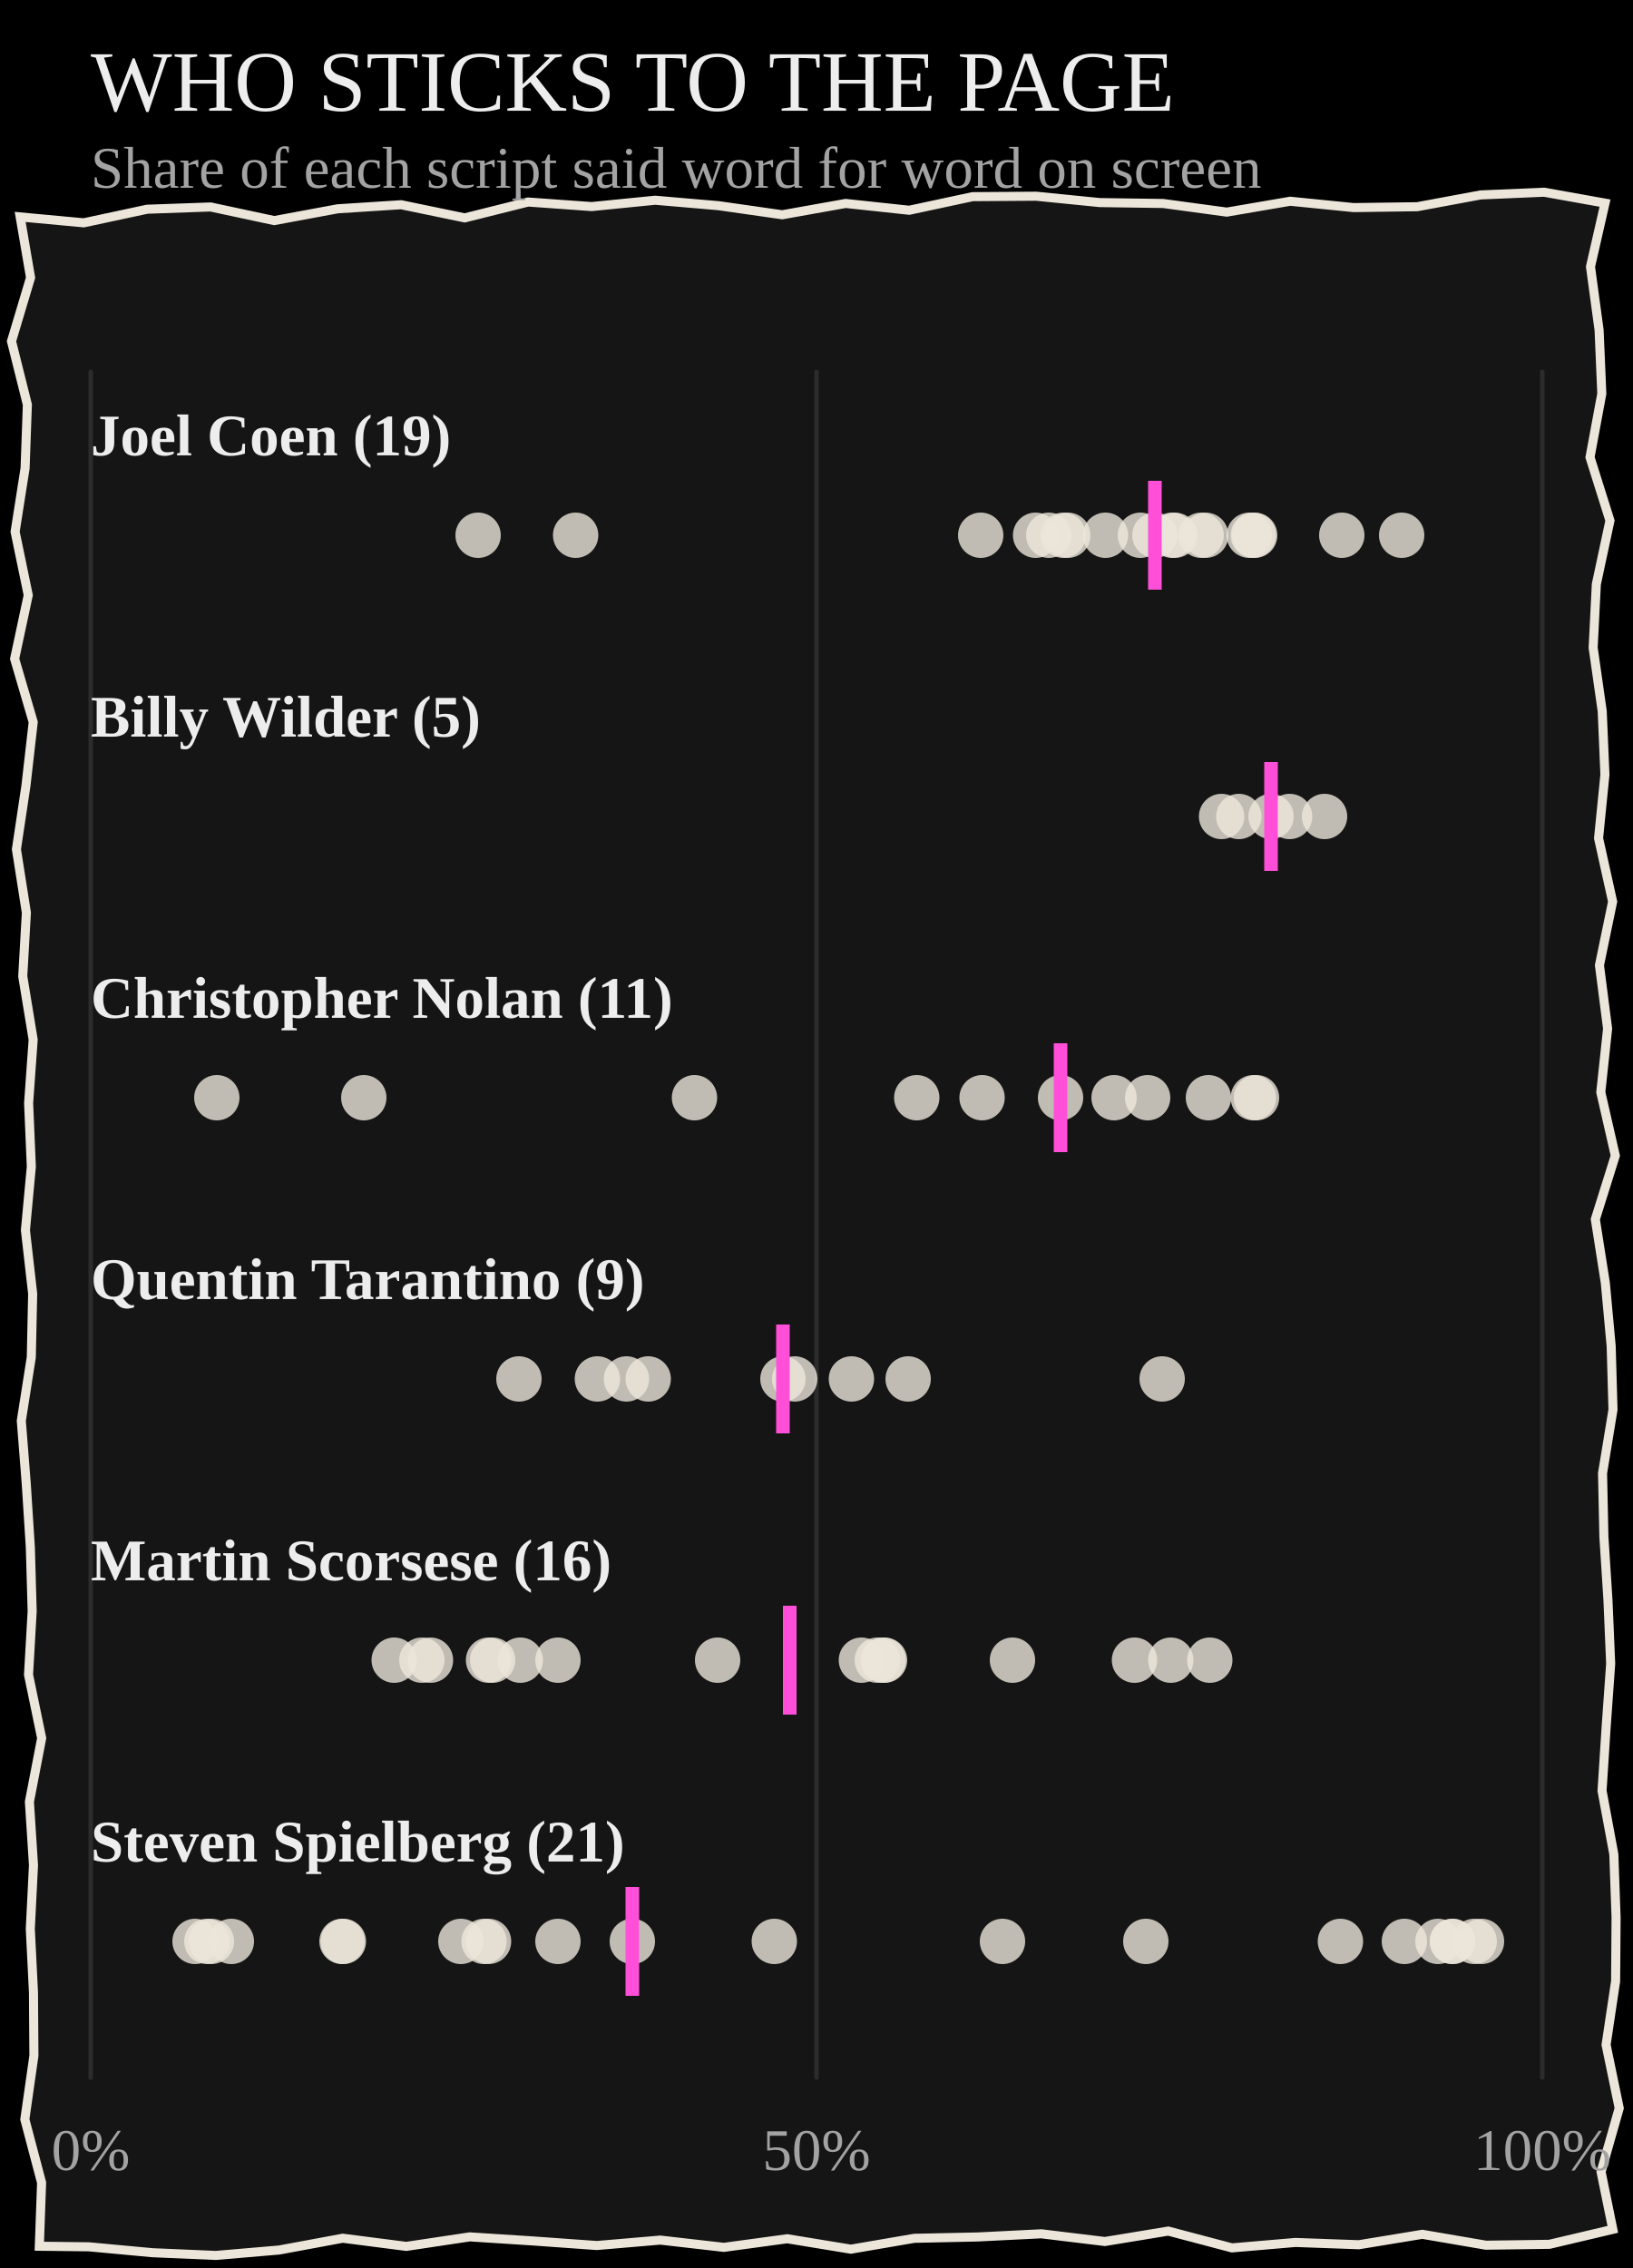
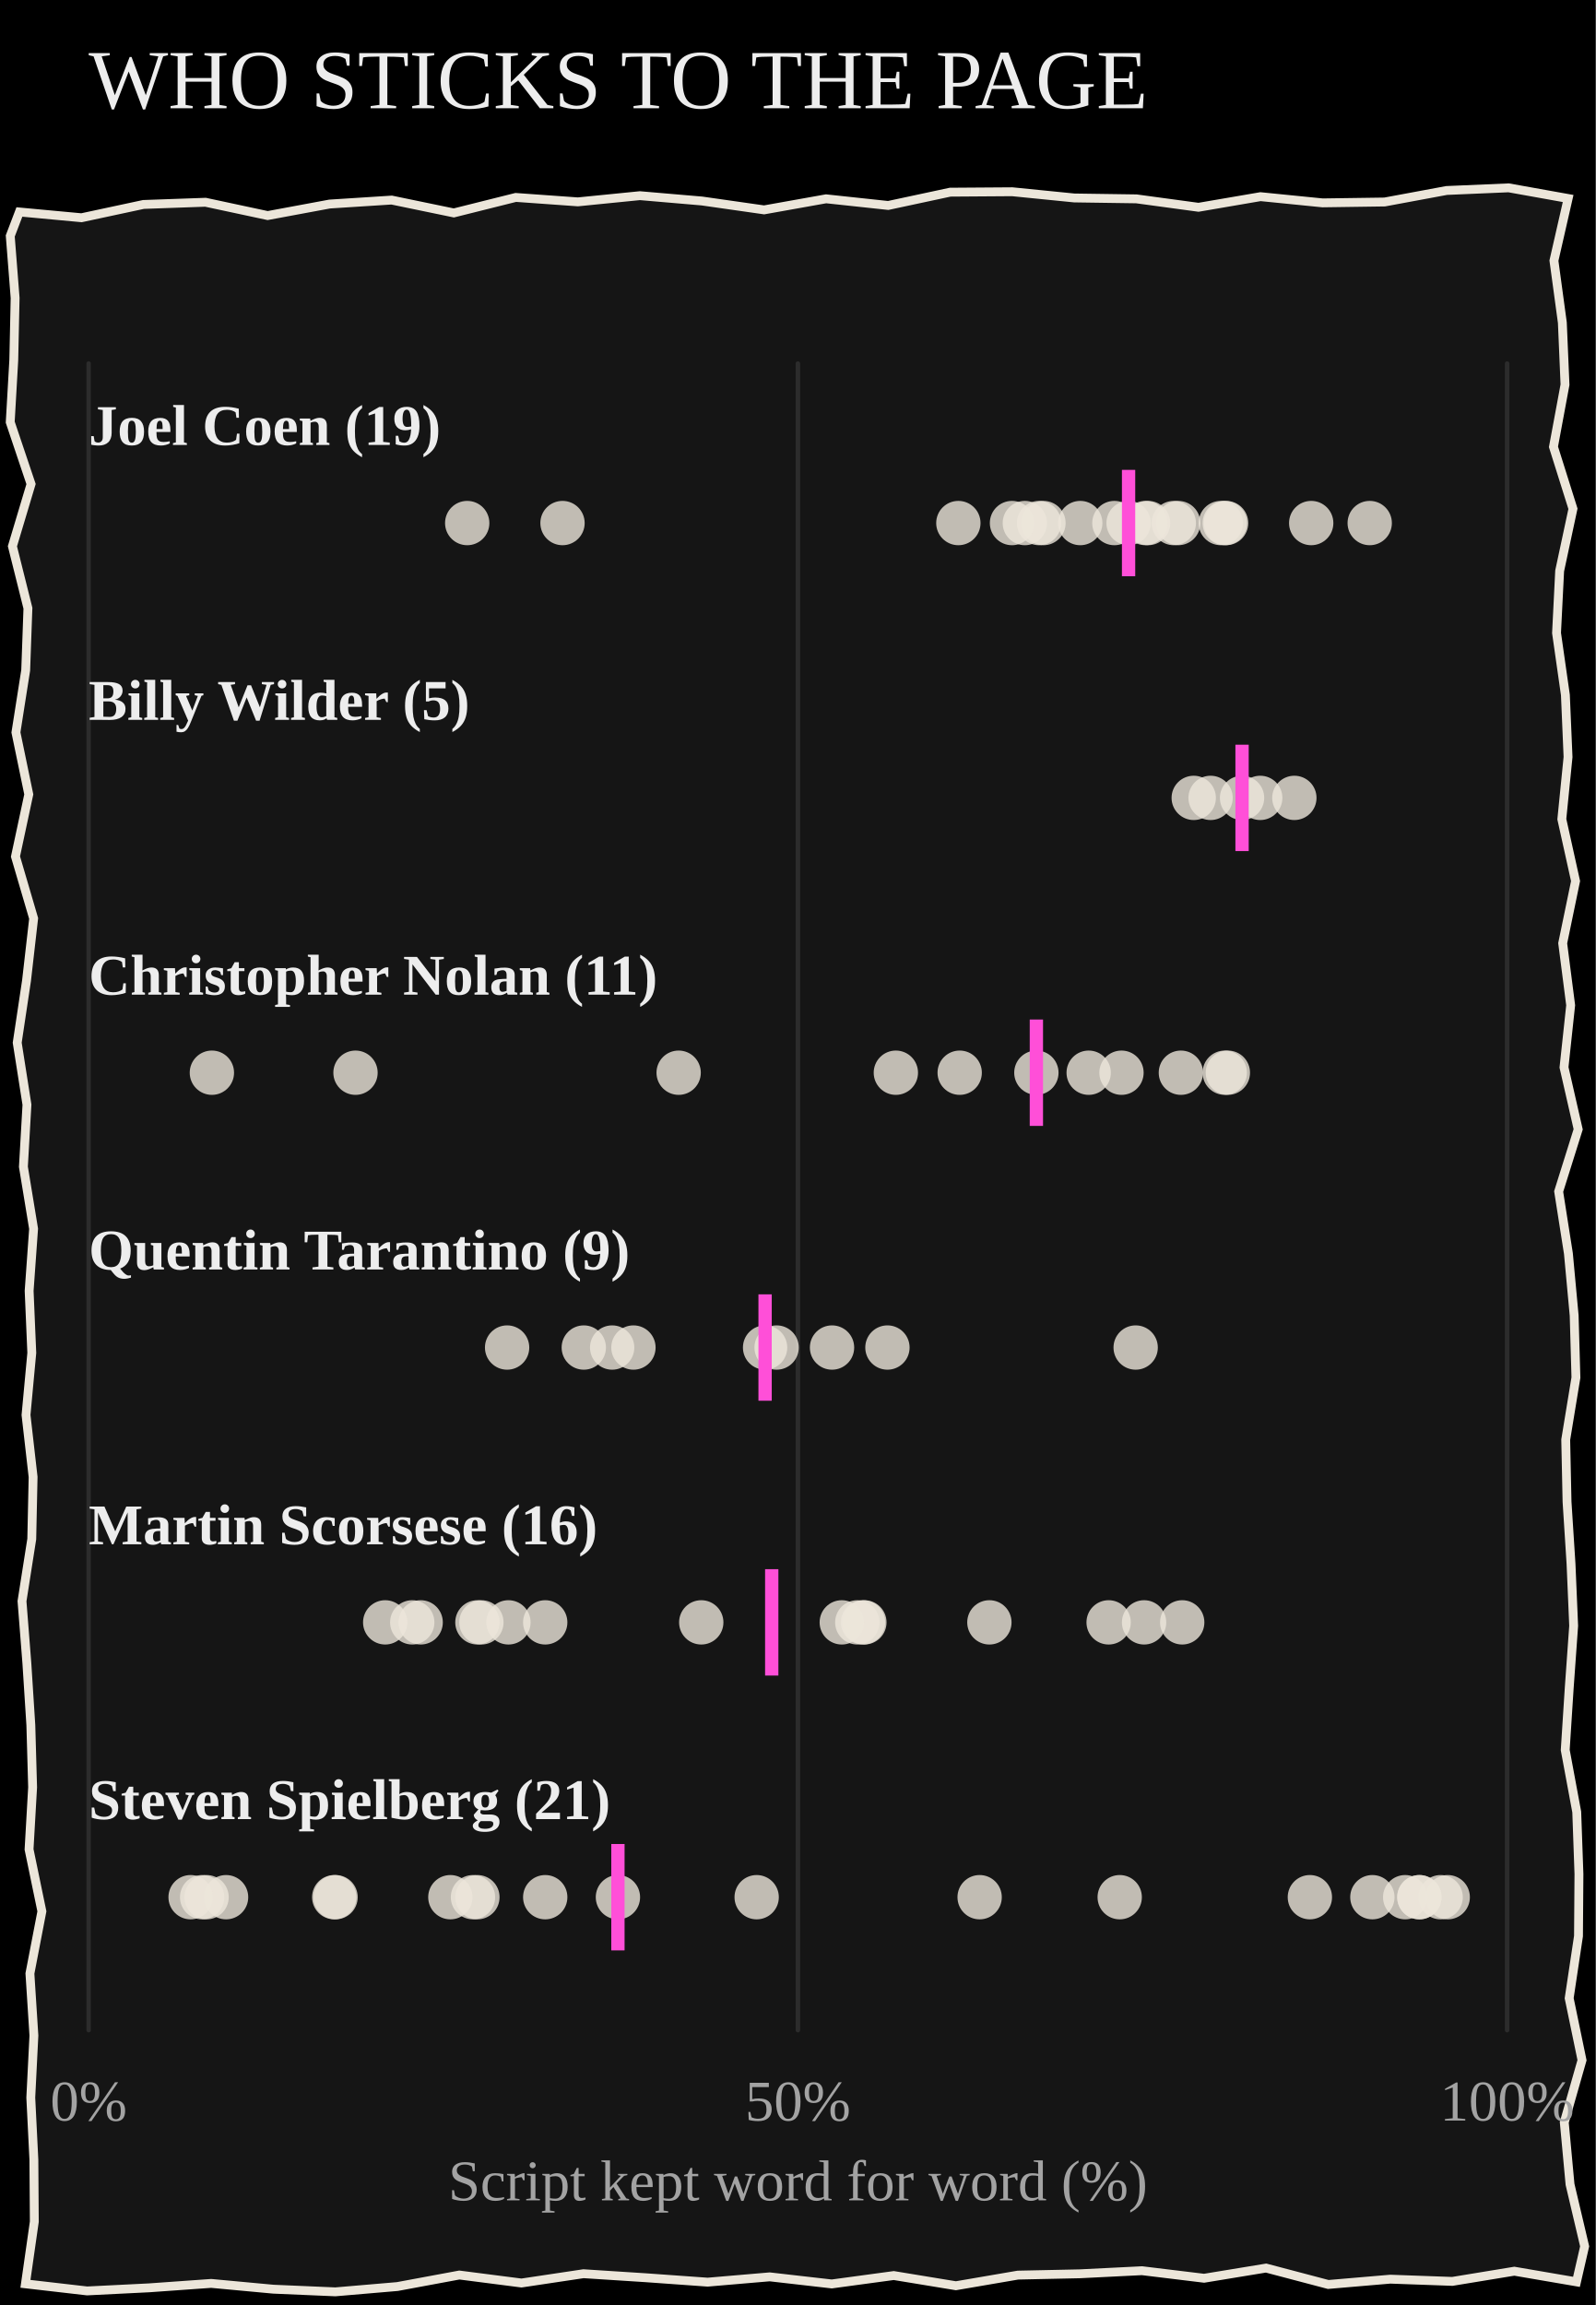
- <svg xmlns="http://www.w3.org/2000/svg" viewBox="0 0 360 500" width="360" height="500" role="img" aria-label="Dot chart: the share of each film's script said word for word on screen, for six directors. Joel Coen, 19 films: median 73%, from Intolerable Cruelty at 27% to The Tragedy of Macbeth at 90%. Billy Wilder, 5 films: median 81%, from The Lost Weekend at 78% to The Private Life of Sherlock Holmes at 85%. Christopher Nolan, 11 films: median 67%, from Interstellar at 9% to Dunkirk at 80%. Quentin Tarantino, 9 films: median 48%, from Django Unchained at 30% to Pulp Fiction at 74%. Martin Scorsese, 16 films: median 48%, from Raging Bull at 21% to Casino at 77%. Steven Spielberg, 21 films: median 37%, from The Post at 7% to War Horse at 96%.">
+ <svg xmlns="http://www.w3.org/2000/svg" viewBox="0 0 360 520" width="360" height="520" role="img" aria-label="Dot chart: the share of each film's script said word for word on screen, for six directors. Joel Coen, 19 films: median 73%, from Intolerable Cruelty at 27% to The Tragedy of Macbeth at 90%. Billy Wilder, 5 films: median 81%, from The Lost Weekend at 78% to The Private Life of Sherlock Holmes at 85%. Christopher Nolan, 11 films: median 67%, from Interstellar at 9% to Dunkirk at 80%. Quentin Tarantino, 9 films: median 48%, from Django Unchained at 30% to Pulp Fiction at 74%. Martin Scorsese, 16 films: median 48%, from Raging Bull at 21% to Casino at 77%. Steven Spielberg, 21 films: median 37%, from The Post at 7% to War Horse at 96%.">
  <defs />
-   <rect width="360" height="500" fill="#000000" />
-   <path class="d-paper" d="M6,46.6 L20,48 L34,45.1 L48,44.7 L62,47.8 L76,45.3 L90,44.5 L104,47.5 L118,44.1 L132,45.2 L146,43.9 L160,45.2 L174,47.3 L188,44.9 L202,46.5 L216,43.6 L230,43.6 L244,45.1 L258,45.4 L272,47.4 L286,45.1 L300,46.6 L314,46.5 L328,44 L342,43.5 L355.4,46 L352.1,60 L353.9,74 L354.4,88 L351.7,102 L356,116 L352.9,130 L352.1,144 L354,158 L354.5,172 L353,186 L356,200 L353,214 L354.7,228 L353.1,242 L356.2,256 L351.7,270 L353.8,284 L355,298 L355.3,312 L352.9,326 L353.1,340 L353.9,354 L354.4,368 L353.3,382 L352.3,396 L354.8,410 L355.2,424 L355,438 L352.8,452 L355.6,466 L351.5,480 L354,492.7 L340,495.9 L326,496 L312,493.5 L298,495.7 L284,495.1 L270,496.2 L256,492.4 L242,494.6 L228,492.8 L214,493.4 L200,493.6 L186,495.9 L172,493.5 L158,495.3 L144,493.6 L130,494.7 L116,493.6 L102,492.6 L88,494.6 L74,492.7 L60,495.2 L46,496.3 L32,495.6 L18,494.2 L7.1,494 L7.7,480 L4.1,466 L6.2,452 L6.2,438 L5.6,424 L6.4,410 L5.6,396 L8.4,382 L5.6,368 L6.5,354 L6.2,340 L5.4,326 L4.4,312 L6.7,298 L7.1,284 L5.6,270 L7,256 L6.5,242 L7.6,228 L5.4,214 L6.3,200 L4.2,186 L6.4,172 L8.1,158 L4.1,144 L7.2,130 L4.4,116 L6.7,102 L7.3,88 L3.9,74 L8.2,60 Z" fill="#151515" stroke="#ece6da" stroke-width="2" transform="rotate(-0.4 180 270)" />
+   <rect width="360" height="520" fill="#000000" />
+   <path class="d-paper" d="M6,46.6 L20,48 L34,45.1 L48,44.7 L62,47.8 L76,45.3 L90,44.5 L104,47.5 L118,44.1 L132,45.2 L146,43.9 L160,45.2 L174,47.3 L188,44.9 L202,46.5 L216,43.6 L230,43.6 L244,45.1 L258,45.4 L272,47.4 L286,45.1 L300,46.6 L314,46.5 L328,44 L342,43.5 L355.4,46 L352.1,60 L353.9,74 L354.4,88 L351.7,102 L356,116 L352.9,130 L352.1,144 L354,158 L354.5,172 L353,186 L356,200 L353,214 L354.7,228 L353.1,242 L356.2,256 L351.7,270 L353.8,284 L355,298 L355.3,312 L352.9,326 L353.1,340 L353.9,354 L354.4,368 L353.3,382 L352.3,396 L354.8,410 L355.2,424 L355,438 L352.8,452 L355.6,466 L351.5,480 L352.7,494 L355.9,508 L354,516 L340,513.5 L326,515.7 L312,515.1 L298,516.2 L284,512.4 L270,514.6 L256,512.8 L242,513.4 L228,513.6 L214,515.9 L200,513.5 L186,515.3 L172,513.6 L158,514.7 L144,513.6 L130,512.6 L116,514.6 L102,512.7 L88,515.2 L74,516.3 L60,515.6 L46,514.2 L32,515.1 L18,515.7 L4.1,514 L6.2,500 L6.2,486 L5.6,472 L6.4,458 L5.6,444 L8.4,430 L5.6,416 L6.5,402 L6.2,388 L5.4,374 L4.4,360 L6.7,346 L7.1,332 L5.6,318 L7,304 L6.5,290 L7.6,276 L5.4,262 L6.3,248 L4.2,234 L6.4,220 L8.1,206 L4.1,192 L7.2,178 L4.4,164 L6.7,150 L7.3,136 L3.9,122 L8.2,108 L3.6,94 L4.5,80 L4.9,66 L3.9,52 Z" fill="#151515" stroke="#ece6da" stroke-width="2" transform="rotate(-0.4 180 280)" />
  <text x="20" y="18" font-family="var(--font-anton, Anton), Impact, sans-serif" font-size="19" fill="#ededed" text-anchor="start" dominant-baseline="central">WHO STICKS TO THE PAGE</text>
-   <text x="20" y="37" font-family="var(--font-hanken-grotesk, 'Hanken Grotesk'), Arial, sans-serif" font-size="13" fill="#a3a3a3" text-anchor="start" dominant-baseline="central">Share of each script said word for word on screen</text>
  <path d="M20,82 L20,458" fill="none" stroke="#2c2c2c" stroke-width="1" stroke-linecap="round" />
  <text x="20" y="474" font-family="var(--font-hanken-grotesk, 'Hanken Grotesk'), Arial, sans-serif" font-size="13" fill="#a3a3a3" text-anchor="middle" dominant-baseline="central">0%</text>
  <path d="M180,82 L180,458" fill="none" stroke="#2c2c2c" stroke-width="1" stroke-linecap="round" />
  <text x="180" y="474" font-family="var(--font-hanken-grotesk, 'Hanken Grotesk'), Arial, sans-serif" font-size="13" fill="#a3a3a3" text-anchor="middle" dominant-baseline="central">50%</text>
  <path d="M340,82 L340,458" fill="none" stroke="#2c2c2c" stroke-width="1" stroke-linecap="round" />
  <text x="340" y="474" font-family="var(--font-hanken-grotesk, 'Hanken Grotesk'), Arial, sans-serif" font-size="13" fill="#a3a3a3" text-anchor="middle" dominant-baseline="central">100%</text>
+   <text x="180" y="492" font-family="var(--font-hanken-grotesk, 'Hanken Grotesk'), Arial, sans-serif" font-size="13" fill="#a3a3a3" text-anchor="middle" dominant-baseline="central">Script kept word for word (%)</text>
  <g fill-opacity="0" data-tips="The Tragedy of Macbeth|2022|7.1|90&#10;Hail, Caesar!|2016|6.3|86&#10;The Man Who Wasn't There|2001|7.5|80&#10;Raising Arizona|1987|7.3|80&#10;The Big Lebowski|1998|8.1|80&#10;Barton Fink|1991|7.6|77&#10;Fargo|1996|8.1|77&#10;Inside Llewyn Davis|2014|7.4|75&#10;True Grit|2010|7.6|75&#10;O Brother, Where Art Thou?|2001|7.7|73&#10;The Ballad of Buster Scruggs|2018|7.2|72&#10;Burn After Reading|2008|7|70&#10;The Ladykillers|2004|6.2|67&#10;Blood Simple|1985|7.5|67&#10;No Country for Old Men|2007|8.2|66&#10;The Hudsucker Proxy|1994|7.2|65&#10;Miller's Crossing|1990|7.7|61&#10;A Serious Man|2009|7|33&#10;Intolerable Cruelty|2003|6.3|27&#10;The Private Life of Sherlock Holmes|1970|7|85&#10;Double Indemnity|1944|8.3|83&#10;The Apartment|1960|8.3|81&#10;Sunset Boulevard|1950|8.4|79&#10;The Lost Weekend|1945|7.8|78&#10;Dunkirk|2017|7.8|80&#10;Tenet|2020|7.3|80&#10;The Dark Knight|2008|9.1|77&#10;The Dark Knight Rises|2012|8.4|73&#10;Memento|2001|8.4|71&#10;The Prestige|2006|8.5|67&#10;Inception|2010|8.8|61&#10;Following|1999|7.4|57&#10;Batman Begins|2005|8.2|42&#10;Insomnia|2002|7.2|19&#10;Interstellar|2014|8.7|9&#10;Pulp Fiction|1994|8.8|74&#10;Reservoir Dogs|1992|8.2|56&#10;Jackie Brown|1997|7.5|52&#10;Death Proof|2007|7|49&#10;The Hateful Eight|2015|7.8|48&#10;Kill Bill: Vol. 1|2003|8.2|38&#10;Inglourious Basterds|2009|8.4|37&#10;Kill Bill: Vol. 2|2004|8|35&#10;Django Unchained|2012|8.5|30&#10;Casino|1995|8.2|77&#10;Bringing Out the Dead|1999|6.8|74&#10;The Aviator|2004|7.5|72&#10;The Departed|2006|8.5|64&#10;Hugo|2011|7.5|55&#10;GoodFellas|1990|8.7|55&#10;Killers of the Flower Moon|2023|7.5|54&#10;Silence|2017|7.2|53&#10;The Wolf of Wall Street|2013|8.2|43&#10;Kundun|1998|7|32&#10;The Irishman|2019|7.8|30&#10;Mean Streets|1973|7.1|28&#10;Taxi Driver|1976|8.2|27&#10;The King of Comedy|1982|7.8|23&#10;The Last Temptation of Christ|1988|7.5|23&#10;Raging Bull|1980|8.1|21&#10;War Horse|2011|7.2|96&#10;Indiana Jones and the Last Crusade|1989|8.2|95&#10;The Fabelmans|2022|7.5|94&#10;Bridge of Spies|2015|7.6|94&#10;Lincoln|2012|7.3|93&#10;War of the Worlds|2005|6.6|91&#10;West Side Story|2021|7.1|86&#10;The Adventures of Tintin|2011|7.3|73&#10;Indiana Jones and the Kingdom of the Crystal Skull|2008|6.2|63&#10;Schindler's List|1994|9|47&#10;Raiders of the Lost Ark|1981|8.4|37&#10;The Color Purple|1986|7.7|32&#10;Catch Me If You Can|2002|8.1|27&#10;Indiana Jones and the Temple of Doom|1984|7.5|27&#10;Jaws|1975|8.1|26&#10;The Lost World: Jurassic Park|1997|6.6|17&#10;Amistad|1997|7.3|17&#10;The BFG|2016|6.3|10&#10;Ready Player One|2018|7.4|8&#10;Saving Private Ryan|1998|8.6|8&#10;The Post|2018|7.2|7">
    <circle cx="309" cy="118" r="6" />
    <circle cx="295.8" cy="118" r="6" />
    <circle cx="276.6" cy="118" r="6" />
    <circle cx="276.3" cy="118" r="6" />
    <circle cx="275.4" cy="118" r="6" />
    <circle cx="265.8" cy="118" r="6" />
    <circle cx="264.8" cy="118" r="6" />
    <circle cx="259" cy="118" r="6" />
    <circle cx="258.4" cy="118" r="6" />
    <circle cx="254.6" cy="118" r="6" />
    <circle cx="251.4" cy="118" r="6" />
    <circle cx="243.7" cy="118" r="6" />
    <circle cx="235.4" cy="118" r="6" />
    <circle cx="234.4" cy="118" r="6" />
    <circle cx="231.2" cy="118" r="6" />
    <circle cx="228.3" cy="118" r="6" />
    <circle cx="216.2" cy="118" r="6" />
    <circle cx="126.9" cy="118" r="6" />
    <circle cx="105.4" cy="118" r="6" />
    <circle cx="292" cy="180" r="6" />
    <circle cx="284.3" cy="180" r="6" />
    <circle cx="280.2" cy="180" r="6" />
    <circle cx="273.1" cy="180" r="6" />
    <circle cx="269.3" cy="180" r="6" />
    <circle cx="277" cy="242" r="6" />
    <circle cx="276.3" cy="242" r="6" />
    <circle cx="266.4" cy="242" r="6" />
    <circle cx="253" cy="242" r="6" />
    <circle cx="245.6" cy="242" r="6" />
    <circle cx="233.8" cy="242" r="6" />
    <circle cx="216.5" cy="242" r="6" />
    <circle cx="202.1" cy="242" r="6" />
    <circle cx="153.1" cy="242" r="6" />
    <circle cx="80.2" cy="242" r="6" />
    <circle cx="47.8" cy="242" r="6" />
    <circle cx="256.2" cy="304" r="6" />
    <circle cx="200.2" cy="304" r="6" />
    <circle cx="187.7" cy="304" r="6" />
    <circle cx="175.2" cy="304" r="6" />
    <circle cx="172.6" cy="304" r="6" />
    <circle cx="142.9" cy="304" r="6" />
    <circle cx="138.1" cy="304" r="6" />
    <circle cx="131.7" cy="304" r="6" />
    <circle cx="114.4" cy="304" r="6" />
    <circle cx="266.7" cy="366" r="6" />
    <circle cx="258.1" cy="366" r="6" />
    <circle cx="250.1" cy="366" r="6" />
    <circle cx="223.2" cy="366" r="6" />
    <circle cx="195" cy="366" r="6" />
    <circle cx="194.7" cy="366" r="6" />
    <circle cx="193.4" cy="366" r="6" />
    <circle cx="189.9" cy="366" r="6" />
    <circle cx="158.2" cy="366" r="6" />
    <circle cx="123" cy="366" r="6" />
    <circle cx="114.7" cy="366" r="6" />
    <circle cx="108.6" cy="366" r="6" />
    <circle cx="107.7" cy="366" r="6" />
    <circle cx="94.9" cy="366" r="6" />
    <circle cx="93" cy="366" r="6" />
    <circle cx="86.9" cy="366" r="6" />
    <circle cx="326.6" cy="428" r="6" />
    <circle cx="325" cy="428" r="6" />
    <circle cx="320.2" cy="428" r="6" />
    <circle cx="320.2" cy="428" r="6" />
    <circle cx="317" cy="428" r="6" />
    <circle cx="309.6" cy="428" r="6" />
    <circle cx="295.5" cy="428" r="6" />
    <circle cx="252.6" cy="428" r="6" />
    <circle cx="221" cy="428" r="6" />
    <circle cx="170.7" cy="428" r="6" />
    <circle cx="139.4" cy="428" r="6" />
    <circle cx="123" cy="428" r="6" />
    <circle cx="107.7" cy="428" r="6" />
    <circle cx="106.7" cy="428" r="6" />
    <circle cx="101.6" cy="428" r="6" />
    <circle cx="75.7" cy="428" r="6" />
    <circle cx="75.4" cy="428" r="6" />
    <circle cx="51" cy="428" r="6" />
    <circle cx="46.6" cy="428" r="6" />
    <circle cx="45.6" cy="428" r="6" />
    <circle cx="43" cy="428" r="6" />
  </g>
  <text x="20" y="96" font-family="var(--font-hanken-grotesk, 'Hanken Grotesk'), Arial, sans-serif" font-size="13" font-weight="700" fill="#ededed" text-anchor="start" dominant-baseline="central">Joel Coen (19)</text>
  <circle cx="309" r="5" fill="#ece6da" fill-opacity="0.8" cy="118" opacity="1" />
  <circle cx="295.8" r="5" fill="#ece6da" fill-opacity="0.8" cy="118" opacity="1" />
  <circle cx="276.6" r="5" fill="#ece6da" fill-opacity="0.8" cy="118" opacity="1" />
  <circle cx="276.3" r="5" fill="#ece6da" fill-opacity="0.8" cy="118" opacity="1" />
  <circle cx="275.4" r="5" fill="#ece6da" fill-opacity="0.8" cy="118" opacity="1" />
  <circle cx="265.8" r="5" fill="#ece6da" fill-opacity="0.8" cy="118" opacity="1" />
  <circle cx="264.8" r="5" fill="#ece6da" fill-opacity="0.8" cy="118" opacity="1" />
  <circle cx="259" r="5" fill="#ece6da" fill-opacity="0.8" cy="118" opacity="1" />
  <circle cx="258.4" r="5" fill="#ece6da" fill-opacity="0.8" cy="118" opacity="1" />
  <circle cx="254.6" r="5" fill="#ece6da" fill-opacity="0.8" cy="118" opacity="1" />
  <circle cx="251.4" r="5" fill="#ece6da" fill-opacity="0.8" cy="118" opacity="1" />
  <circle cx="243.7" r="5" fill="#ece6da" fill-opacity="0.8" cy="118" opacity="1" />
  <circle cx="235.4" r="5" fill="#ece6da" fill-opacity="0.8" cy="118" opacity="1" />
  <circle cx="234.4" r="5" fill="#ece6da" fill-opacity="0.8" cy="118" opacity="1" />
  <circle cx="231.2" r="5" fill="#ece6da" fill-opacity="0.8" cy="118" opacity="1" />
  <circle cx="228.3" r="5" fill="#ece6da" fill-opacity="0.8" cy="118" opacity="1" />
  <circle cx="216.2" r="5" fill="#ece6da" fill-opacity="0.8" cy="118" opacity="1" />
  <circle cx="126.9" r="5" fill="#ece6da" fill-opacity="0.8" cy="118" opacity="1" />
  <circle cx="105.4" r="5" fill="#ece6da" fill-opacity="0.8" cy="118" opacity="1" />
  <rect x="253.1" y="106" width="3" height="24" fill="#ff4fd8" opacity="1" />
  <text x="20" y="158" font-family="var(--font-hanken-grotesk, 'Hanken Grotesk'), Arial, sans-serif" font-size="13" font-weight="700" fill="#ededed" text-anchor="start" dominant-baseline="central">Billy Wilder (5)</text>
  <circle cx="292" r="5" fill="#ece6da" fill-opacity="0.8" cy="180" opacity="1" />
  <circle cx="284.3" r="5" fill="#ece6da" fill-opacity="0.8" cy="180" opacity="1" />
  <circle cx="280.2" r="5" fill="#ece6da" fill-opacity="0.8" cy="180" opacity="1" />
  <circle cx="273.1" r="5" fill="#ece6da" fill-opacity="0.8" cy="180" opacity="1" />
  <circle cx="269.3" r="5" fill="#ece6da" fill-opacity="0.8" cy="180" opacity="1" />
  <rect x="278.7" y="168" width="3" height="24" fill="#ff4fd8" opacity="1" />
  <text x="20" y="220" font-family="var(--font-hanken-grotesk, 'Hanken Grotesk'), Arial, sans-serif" font-size="13" font-weight="700" fill="#ededed" text-anchor="start" dominant-baseline="central">Christopher Nolan (11)</text>
  <circle cx="277" r="5" fill="#ece6da" fill-opacity="0.8" cy="242" opacity="1" />
  <circle cx="276.3" r="5" fill="#ece6da" fill-opacity="0.8" cy="242" opacity="1" />
  <circle cx="266.4" r="5" fill="#ece6da" fill-opacity="0.8" cy="242" opacity="1" />
  <circle cx="253" r="5" fill="#ece6da" fill-opacity="0.8" cy="242" opacity="1" />
  <circle cx="245.6" r="5" fill="#ece6da" fill-opacity="0.8" cy="242" opacity="1" />
  <circle cx="233.8" r="5" fill="#ece6da" fill-opacity="0.8" cy="242" opacity="1" />
  <circle cx="216.5" r="5" fill="#ece6da" fill-opacity="0.8" cy="242" opacity="1" />
  <circle cx="202.1" r="5" fill="#ece6da" fill-opacity="0.8" cy="242" opacity="1" />
  <circle cx="153.1" r="5" fill="#ece6da" fill-opacity="0.8" cy="242" opacity="1" />
  <circle cx="80.2" r="5" fill="#ece6da" fill-opacity="0.8" cy="242" opacity="1" />
  <circle cx="47.8" r="5" fill="#ece6da" fill-opacity="0.8" cy="242" opacity="1" />
  <rect x="232.3" y="230" width="3" height="24" fill="#ff4fd8" opacity="1" />
  <text x="20" y="282" font-family="var(--font-hanken-grotesk, 'Hanken Grotesk'), Arial, sans-serif" font-size="13" font-weight="700" fill="#ededed" text-anchor="start" dominant-baseline="central">Quentin Tarantino (9)</text>
  <circle cx="256.2" r="5" fill="#ece6da" fill-opacity="0.8" cy="304" opacity="1" />
  <circle cx="200.2" r="5" fill="#ece6da" fill-opacity="0.8" cy="304" opacity="1" />
  <circle cx="187.7" r="5" fill="#ece6da" fill-opacity="0.8" cy="304" opacity="1" />
  <circle cx="175.2" r="5" fill="#ece6da" fill-opacity="0.8" cy="304" opacity="1" />
  <circle cx="172.6" r="5" fill="#ece6da" fill-opacity="0.8" cy="304" opacity="1" />
  <circle cx="142.9" r="5" fill="#ece6da" fill-opacity="0.8" cy="304" opacity="1" />
  <circle cx="138.1" r="5" fill="#ece6da" fill-opacity="0.8" cy="304" opacity="1" />
  <circle cx="131.7" r="5" fill="#ece6da" fill-opacity="0.8" cy="304" opacity="1" />
  <circle cx="114.4" r="5" fill="#ece6da" fill-opacity="0.8" cy="304" opacity="1" />
  <rect x="171.1" y="292" width="3" height="24" fill="#ff4fd8" opacity="1" />
  <text x="20" y="344" font-family="var(--font-hanken-grotesk, 'Hanken Grotesk'), Arial, sans-serif" font-size="13" font-weight="700" fill="#ededed" text-anchor="start" dominant-baseline="central">Martin Scorsese (16)</text>
  <circle cx="266.7" r="5" fill="#ece6da" fill-opacity="0.8" cy="366" opacity="1" />
  <circle cx="258.1" r="5" fill="#ece6da" fill-opacity="0.8" cy="366" opacity="1" />
  <circle cx="250.1" r="5" fill="#ece6da" fill-opacity="0.8" cy="366" opacity="1" />
  <circle cx="223.2" r="5" fill="#ece6da" fill-opacity="0.8" cy="366" opacity="1" />
  <circle cx="195" r="5" fill="#ece6da" fill-opacity="0.8" cy="366" opacity="1" />
  <circle cx="194.7" r="5" fill="#ece6da" fill-opacity="0.8" cy="366" opacity="1" />
  <circle cx="193.4" r="5" fill="#ece6da" fill-opacity="0.8" cy="366" opacity="1" />
  <circle cx="189.9" r="5" fill="#ece6da" fill-opacity="0.8" cy="366" opacity="1" />
  <circle cx="158.2" r="5" fill="#ece6da" fill-opacity="0.8" cy="366" opacity="1" />
  <circle cx="123" r="5" fill="#ece6da" fill-opacity="0.8" cy="366" opacity="1" />
  <circle cx="114.7" r="5" fill="#ece6da" fill-opacity="0.8" cy="366" opacity="1" />
  <circle cx="108.6" r="5" fill="#ece6da" fill-opacity="0.8" cy="366" opacity="1" />
  <circle cx="107.7" r="5" fill="#ece6da" fill-opacity="0.8" cy="366" opacity="1" />
  <circle cx="94.9" r="5" fill="#ece6da" fill-opacity="0.8" cy="366" opacity="1" />
  <circle cx="93" r="5" fill="#ece6da" fill-opacity="0.8" cy="366" opacity="1" />
  <circle cx="86.9" r="5" fill="#ece6da" fill-opacity="0.8" cy="366" opacity="1" />
  <rect x="172.6" y="354" width="3" height="24" fill="#ff4fd8" opacity="1" />
  <text x="20" y="406" font-family="var(--font-hanken-grotesk, 'Hanken Grotesk'), Arial, sans-serif" font-size="13" font-weight="700" fill="#ededed" text-anchor="start" dominant-baseline="central">Steven Spielberg (21)</text>
  <circle cx="326.6" r="5" fill="#ece6da" fill-opacity="0.8" cy="428" opacity="1" />
  <circle cx="325" r="5" fill="#ece6da" fill-opacity="0.8" cy="428" opacity="1" />
  <circle cx="320.2" r="5" fill="#ece6da" fill-opacity="0.8" cy="428" opacity="1" />
  <circle cx="320.2" r="5" fill="#ece6da" fill-opacity="0.8" cy="428" opacity="1" />
  <circle cx="317" r="5" fill="#ece6da" fill-opacity="0.8" cy="428" opacity="1" />
  <circle cx="309.6" r="5" fill="#ece6da" fill-opacity="0.8" cy="428" opacity="1" />
  <circle cx="295.5" r="5" fill="#ece6da" fill-opacity="0.8" cy="428" opacity="1" />
  <circle cx="252.6" r="5" fill="#ece6da" fill-opacity="0.8" cy="428" opacity="1" />
  <circle cx="221" r="5" fill="#ece6da" fill-opacity="0.8" cy="428" opacity="1" />
  <circle cx="170.7" r="5" fill="#ece6da" fill-opacity="0.8" cy="428" opacity="1" />
  <circle cx="139.4" r="5" fill="#ece6da" fill-opacity="0.8" cy="428" opacity="1" />
  <circle cx="123" r="5" fill="#ece6da" fill-opacity="0.8" cy="428" opacity="1" />
  <circle cx="107.7" r="5" fill="#ece6da" fill-opacity="0.8" cy="428" opacity="1" />
  <circle cx="106.7" r="5" fill="#ece6da" fill-opacity="0.8" cy="428" opacity="1" />
  <circle cx="101.6" r="5" fill="#ece6da" fill-opacity="0.8" cy="428" opacity="1" />
  <circle cx="75.7" r="5" fill="#ece6da" fill-opacity="0.8" cy="428" opacity="1" />
  <circle cx="75.4" r="5" fill="#ece6da" fill-opacity="0.8" cy="428" opacity="1" />
  <circle cx="51" r="5" fill="#ece6da" fill-opacity="0.8" cy="428" opacity="1" />
  <circle cx="46.6" r="5" fill="#ece6da" fill-opacity="0.8" cy="428" opacity="1" />
  <circle cx="45.6" r="5" fill="#ece6da" fill-opacity="0.8" cy="428" opacity="1" />
  <circle cx="43" r="5" fill="#ece6da" fill-opacity="0.8" cy="428" opacity="1" />
  <rect x="137.9" y="416" width="3" height="24" fill="#ff4fd8" opacity="1" />
</svg>
